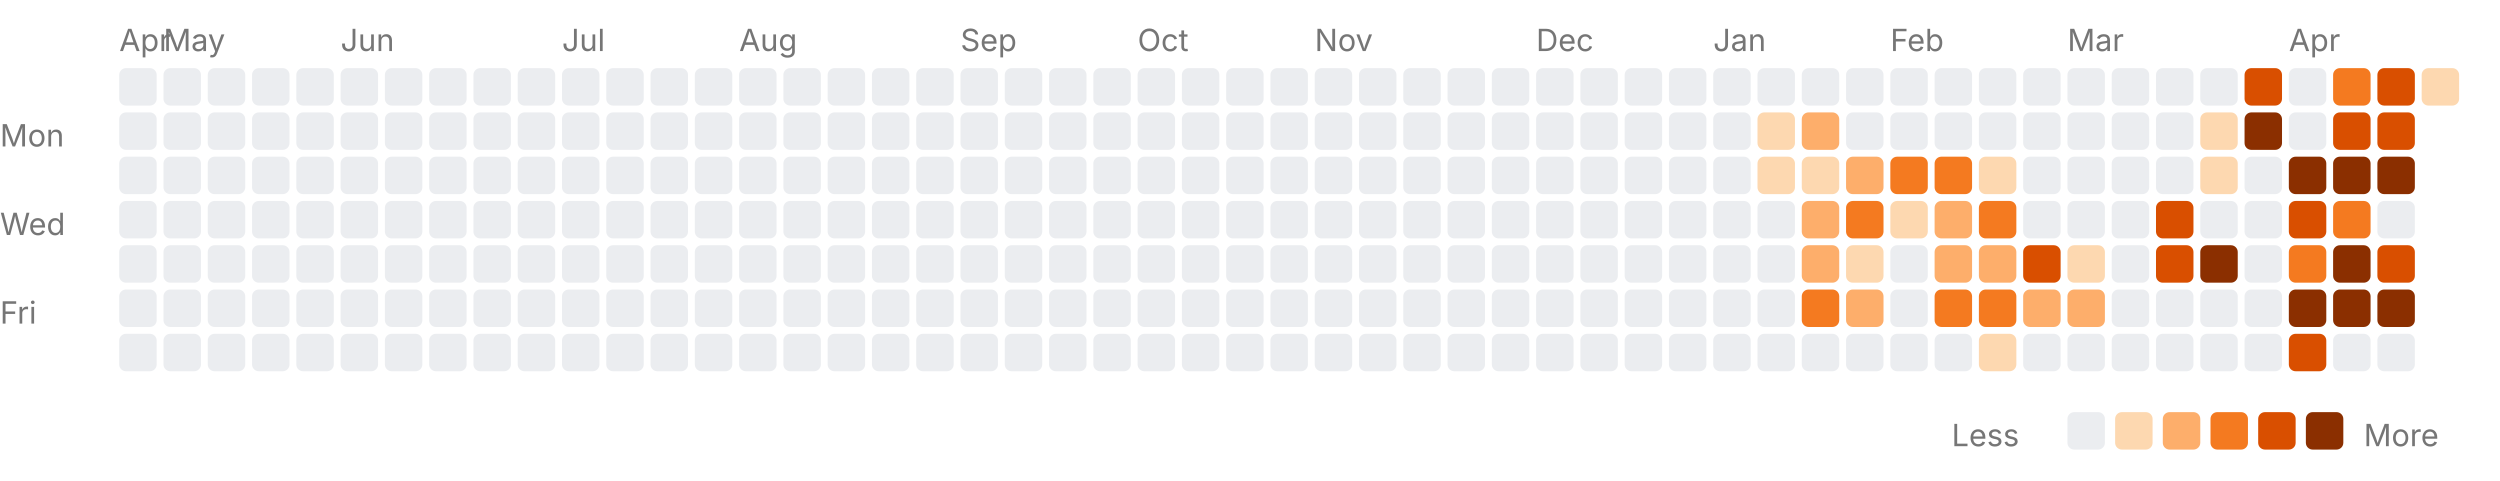
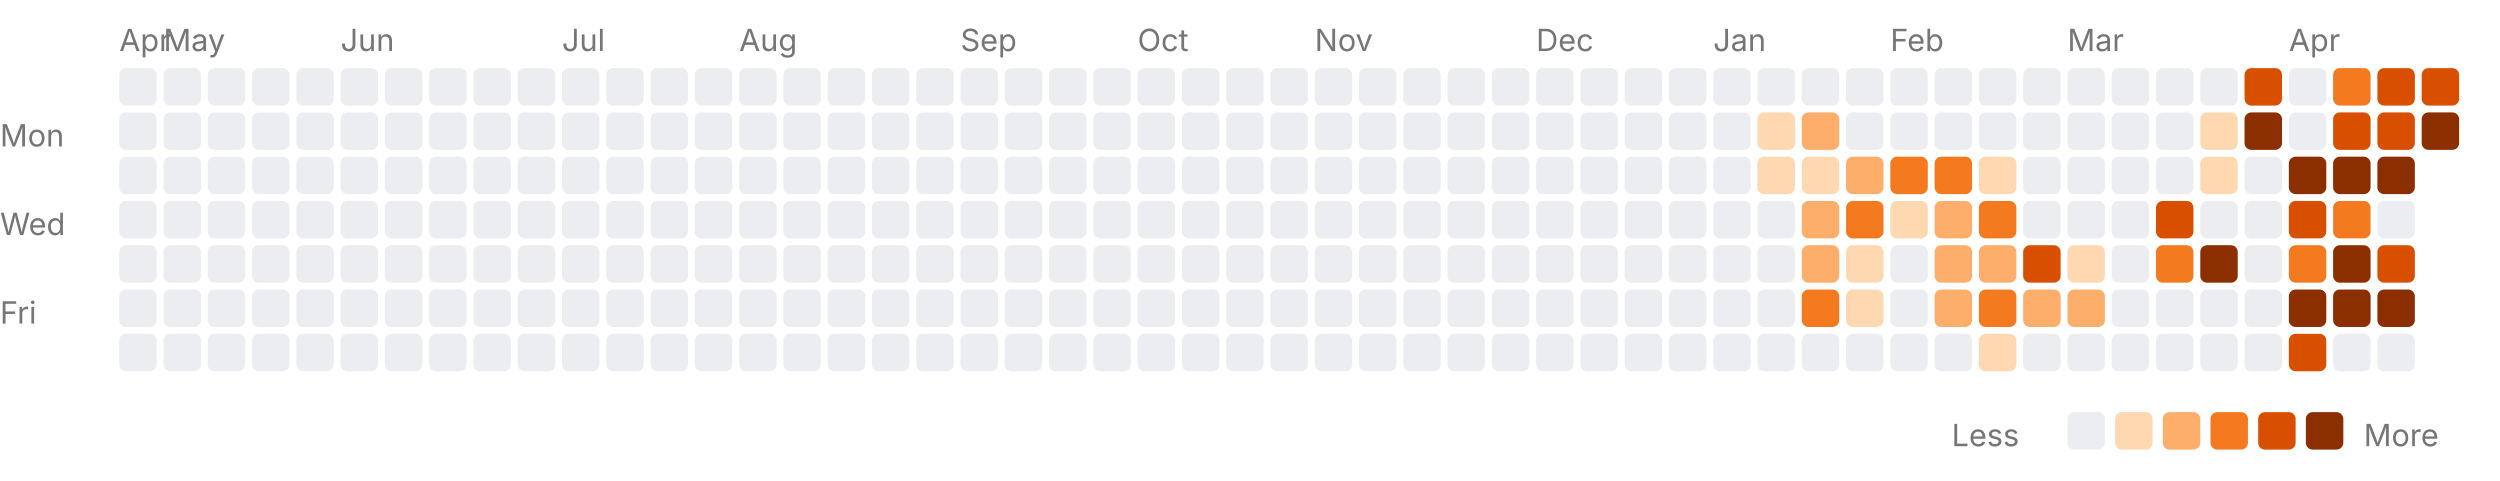
<svg xmlns="http://www.w3.org/2000/svg" width="734" height="141">
  <style>
  text { font-size: 9px; fill: #767676; font-family: -apple-system, BlinkMacSystemFont, sans-serif; }
</style>
  <text x="0" y="43">Mon</text>
  <text x="0" y="69">Wed</text>
  <text x="0" y="95">Fri</text>
  <text x="35" y="15">Apr</text>
  <rect x="35" y="20" width="11" height="11" rx="2" fill="#ebedf0" />
  <rect x="35" y="33" width="11" height="11" rx="2" fill="#ebedf0" />
  <rect x="35" y="46" width="11" height="11" rx="2" fill="#ebedf0" />
  <rect x="35" y="59" width="11" height="11" rx="2" fill="#ebedf0" />
  <rect x="35" y="72" width="11" height="11" rx="2" fill="#ebedf0" />
  <rect x="35" y="85" width="11" height="11" rx="2" fill="#ebedf0" />
  <rect x="35" y="98" width="11" height="11" rx="2" fill="#ebedf0" />
  <text x="48" y="15">May</text>
  <rect x="48" y="20" width="11" height="11" rx="2" fill="#ebedf0" />
  <rect x="48" y="33" width="11" height="11" rx="2" fill="#ebedf0" />
  <rect x="48" y="46" width="11" height="11" rx="2" fill="#ebedf0" />
  <rect x="48" y="59" width="11" height="11" rx="2" fill="#ebedf0" />
  <rect x="48" y="72" width="11" height="11" rx="2" fill="#ebedf0" />
  <rect x="48" y="85" width="11" height="11" rx="2" fill="#ebedf0" />
  <rect x="48" y="98" width="11" height="11" rx="2" fill="#ebedf0" />
  <rect x="61" y="20" width="11" height="11" rx="2" fill="#ebedf0" />
  <rect x="61" y="33" width="11" height="11" rx="2" fill="#ebedf0" />
  <rect x="61" y="46" width="11" height="11" rx="2" fill="#ebedf0" />
  <rect x="61" y="59" width="11" height="11" rx="2" fill="#ebedf0" />
  <rect x="61" y="72" width="11" height="11" rx="2" fill="#ebedf0" />
  <rect x="61" y="85" width="11" height="11" rx="2" fill="#ebedf0" />
  <rect x="61" y="98" width="11" height="11" rx="2" fill="#ebedf0" />
  <rect x="74" y="20" width="11" height="11" rx="2" fill="#ebedf0" />
  <rect x="74" y="33" width="11" height="11" rx="2" fill="#ebedf0" />
  <rect x="74" y="46" width="11" height="11" rx="2" fill="#ebedf0" />
  <rect x="74" y="59" width="11" height="11" rx="2" fill="#ebedf0" />
  <rect x="74" y="72" width="11" height="11" rx="2" fill="#ebedf0" />
  <rect x="74" y="85" width="11" height="11" rx="2" fill="#ebedf0" />
  <rect x="74" y="98" width="11" height="11" rx="2" fill="#ebedf0" />
  <rect x="87" y="20" width="11" height="11" rx="2" fill="#ebedf0" />
  <rect x="87" y="33" width="11" height="11" rx="2" fill="#ebedf0" />
  <rect x="87" y="46" width="11" height="11" rx="2" fill="#ebedf0" />
  <rect x="87" y="59" width="11" height="11" rx="2" fill="#ebedf0" />
  <rect x="87" y="72" width="11" height="11" rx="2" fill="#ebedf0" />
  <rect x="87" y="85" width="11" height="11" rx="2" fill="#ebedf0" />
  <rect x="87" y="98" width="11" height="11" rx="2" fill="#ebedf0" />
  <text x="100" y="15">Jun</text>
  <rect x="100" y="20" width="11" height="11" rx="2" fill="#ebedf0" />
  <rect x="100" y="33" width="11" height="11" rx="2" fill="#ebedf0" />
  <rect x="100" y="46" width="11" height="11" rx="2" fill="#ebedf0" />
  <rect x="100" y="59" width="11" height="11" rx="2" fill="#ebedf0" />
  <rect x="100" y="72" width="11" height="11" rx="2" fill="#ebedf0" />
  <rect x="100" y="85" width="11" height="11" rx="2" fill="#ebedf0" />
  <rect x="100" y="98" width="11" height="11" rx="2" fill="#ebedf0" />
  <rect x="113" y="20" width="11" height="11" rx="2" fill="#ebedf0" />
  <rect x="113" y="33" width="11" height="11" rx="2" fill="#ebedf0" />
  <rect x="113" y="46" width="11" height="11" rx="2" fill="#ebedf0" />
  <rect x="113" y="59" width="11" height="11" rx="2" fill="#ebedf0" />
  <rect x="113" y="72" width="11" height="11" rx="2" fill="#ebedf0" />
  <rect x="113" y="85" width="11" height="11" rx="2" fill="#ebedf0" />
  <rect x="113" y="98" width="11" height="11" rx="2" fill="#ebedf0" />
  <rect x="126" y="20" width="11" height="11" rx="2" fill="#ebedf0" />
  <rect x="126" y="33" width="11" height="11" rx="2" fill="#ebedf0" />
  <rect x="126" y="46" width="11" height="11" rx="2" fill="#ebedf0" />
  <rect x="126" y="59" width="11" height="11" rx="2" fill="#ebedf0" />
  <rect x="126" y="72" width="11" height="11" rx="2" fill="#ebedf0" />
  <rect x="126" y="85" width="11" height="11" rx="2" fill="#ebedf0" />
  <rect x="126" y="98" width="11" height="11" rx="2" fill="#ebedf0" />
  <rect x="139" y="20" width="11" height="11" rx="2" fill="#ebedf0" />
  <rect x="139" y="33" width="11" height="11" rx="2" fill="#ebedf0" />
  <rect x="139" y="46" width="11" height="11" rx="2" fill="#ebedf0" />
  <rect x="139" y="59" width="11" height="11" rx="2" fill="#ebedf0" />
  <rect x="139" y="72" width="11" height="11" rx="2" fill="#ebedf0" />
  <rect x="139" y="85" width="11" height="11" rx="2" fill="#ebedf0" />
  <rect x="139" y="98" width="11" height="11" rx="2" fill="#ebedf0" />
  <rect x="152" y="20" width="11" height="11" rx="2" fill="#ebedf0" />
  <rect x="152" y="33" width="11" height="11" rx="2" fill="#ebedf0" />
  <rect x="152" y="46" width="11" height="11" rx="2" fill="#ebedf0" />
  <rect x="152" y="59" width="11" height="11" rx="2" fill="#ebedf0" />
  <rect x="152" y="72" width="11" height="11" rx="2" fill="#ebedf0" />
  <rect x="152" y="85" width="11" height="11" rx="2" fill="#ebedf0" />
  <rect x="152" y="98" width="11" height="11" rx="2" fill="#ebedf0" />
  <text x="165" y="15">Jul</text>
  <rect x="165" y="20" width="11" height="11" rx="2" fill="#ebedf0" />
  <rect x="165" y="33" width="11" height="11" rx="2" fill="#ebedf0" />
  <rect x="165" y="46" width="11" height="11" rx="2" fill="#ebedf0" />
  <rect x="165" y="59" width="11" height="11" rx="2" fill="#ebedf0" />
  <rect x="165" y="72" width="11" height="11" rx="2" fill="#ebedf0" />
  <rect x="165" y="85" width="11" height="11" rx="2" fill="#ebedf0" />
  <rect x="165" y="98" width="11" height="11" rx="2" fill="#ebedf0" />
  <rect x="178" y="20" width="11" height="11" rx="2" fill="#ebedf0" />
  <rect x="178" y="33" width="11" height="11" rx="2" fill="#ebedf0" />
  <rect x="178" y="46" width="11" height="11" rx="2" fill="#ebedf0" />
  <rect x="178" y="59" width="11" height="11" rx="2" fill="#ebedf0" />
  <rect x="178" y="72" width="11" height="11" rx="2" fill="#ebedf0" />
  <rect x="178" y="85" width="11" height="11" rx="2" fill="#ebedf0" />
  <rect x="178" y="98" width="11" height="11" rx="2" fill="#ebedf0" />
  <rect x="191" y="20" width="11" height="11" rx="2" fill="#ebedf0" />
  <rect x="191" y="33" width="11" height="11" rx="2" fill="#ebedf0" />
  <rect x="191" y="46" width="11" height="11" rx="2" fill="#ebedf0" />
  <rect x="191" y="59" width="11" height="11" rx="2" fill="#ebedf0" />
  <rect x="191" y="72" width="11" height="11" rx="2" fill="#ebedf0" />
  <rect x="191" y="85" width="11" height="11" rx="2" fill="#ebedf0" />
  <rect x="191" y="98" width="11" height="11" rx="2" fill="#ebedf0" />
  <rect x="204" y="20" width="11" height="11" rx="2" fill="#ebedf0" />
  <rect x="204" y="33" width="11" height="11" rx="2" fill="#ebedf0" />
  <rect x="204" y="46" width="11" height="11" rx="2" fill="#ebedf0" />
  <rect x="204" y="59" width="11" height="11" rx="2" fill="#ebedf0" />
  <rect x="204" y="72" width="11" height="11" rx="2" fill="#ebedf0" />
  <rect x="204" y="85" width="11" height="11" rx="2" fill="#ebedf0" />
  <rect x="204" y="98" width="11" height="11" rx="2" fill="#ebedf0" />
  <text x="217" y="15">Aug</text>
  <rect x="217" y="20" width="11" height="11" rx="2" fill="#ebedf0" />
  <rect x="217" y="33" width="11" height="11" rx="2" fill="#ebedf0" />
  <rect x="217" y="46" width="11" height="11" rx="2" fill="#ebedf0" />
  <rect x="217" y="59" width="11" height="11" rx="2" fill="#ebedf0" />
  <rect x="217" y="72" width="11" height="11" rx="2" fill="#ebedf0" />
  <rect x="217" y="85" width="11" height="11" rx="2" fill="#ebedf0" />
  <rect x="217" y="98" width="11" height="11" rx="2" fill="#ebedf0" />
  <rect x="230" y="20" width="11" height="11" rx="2" fill="#ebedf0" />
  <rect x="230" y="33" width="11" height="11" rx="2" fill="#ebedf0" />
  <rect x="230" y="46" width="11" height="11" rx="2" fill="#ebedf0" />
  <rect x="230" y="59" width="11" height="11" rx="2" fill="#ebedf0" />
  <rect x="230" y="72" width="11" height="11" rx="2" fill="#ebedf0" />
  <rect x="230" y="85" width="11" height="11" rx="2" fill="#ebedf0" />
  <rect x="230" y="98" width="11" height="11" rx="2" fill="#ebedf0" />
  <rect x="243" y="20" width="11" height="11" rx="2" fill="#ebedf0" />
  <rect x="243" y="33" width="11" height="11" rx="2" fill="#ebedf0" />
  <rect x="243" y="46" width="11" height="11" rx="2" fill="#ebedf0" />
  <rect x="243" y="59" width="11" height="11" rx="2" fill="#ebedf0" />
  <rect x="243" y="72" width="11" height="11" rx="2" fill="#ebedf0" />
  <rect x="243" y="85" width="11" height="11" rx="2" fill="#ebedf0" />
  <rect x="243" y="98" width="11" height="11" rx="2" fill="#ebedf0" />
  <rect x="256" y="20" width="11" height="11" rx="2" fill="#ebedf0" />
  <rect x="256" y="33" width="11" height="11" rx="2" fill="#ebedf0" />
  <rect x="256" y="46" width="11" height="11" rx="2" fill="#ebedf0" />
  <rect x="256" y="59" width="11" height="11" rx="2" fill="#ebedf0" />
  <rect x="256" y="72" width="11" height="11" rx="2" fill="#ebedf0" />
  <rect x="256" y="85" width="11" height="11" rx="2" fill="#ebedf0" />
  <rect x="256" y="98" width="11" height="11" rx="2" fill="#ebedf0" />
  <rect x="269" y="20" width="11" height="11" rx="2" fill="#ebedf0" />
  <rect x="269" y="33" width="11" height="11" rx="2" fill="#ebedf0" />
  <rect x="269" y="46" width="11" height="11" rx="2" fill="#ebedf0" />
  <rect x="269" y="59" width="11" height="11" rx="2" fill="#ebedf0" />
  <rect x="269" y="72" width="11" height="11" rx="2" fill="#ebedf0" />
  <rect x="269" y="85" width="11" height="11" rx="2" fill="#ebedf0" />
  <rect x="269" y="98" width="11" height="11" rx="2" fill="#ebedf0" />
  <text x="282" y="15">Sep</text>
  <rect x="282" y="20" width="11" height="11" rx="2" fill="#ebedf0" />
  <rect x="282" y="33" width="11" height="11" rx="2" fill="#ebedf0" />
  <rect x="282" y="46" width="11" height="11" rx="2" fill="#ebedf0" />
  <rect x="282" y="59" width="11" height="11" rx="2" fill="#ebedf0" />
  <rect x="282" y="72" width="11" height="11" rx="2" fill="#ebedf0" />
  <rect x="282" y="85" width="11" height="11" rx="2" fill="#ebedf0" />
  <rect x="282" y="98" width="11" height="11" rx="2" fill="#ebedf0" />
  <rect x="295" y="20" width="11" height="11" rx="2" fill="#ebedf0" />
  <rect x="295" y="33" width="11" height="11" rx="2" fill="#ebedf0" />
  <rect x="295" y="46" width="11" height="11" rx="2" fill="#ebedf0" />
  <rect x="295" y="59" width="11" height="11" rx="2" fill="#ebedf0" />
  <rect x="295" y="72" width="11" height="11" rx="2" fill="#ebedf0" />
  <rect x="295" y="85" width="11" height="11" rx="2" fill="#ebedf0" />
  <rect x="295" y="98" width="11" height="11" rx="2" fill="#ebedf0" />
  <rect x="308" y="20" width="11" height="11" rx="2" fill="#ebedf0" />
  <rect x="308" y="33" width="11" height="11" rx="2" fill="#ebedf0" />
  <rect x="308" y="46" width="11" height="11" rx="2" fill="#ebedf0" />
  <rect x="308" y="59" width="11" height="11" rx="2" fill="#ebedf0" />
  <rect x="308" y="72" width="11" height="11" rx="2" fill="#ebedf0" />
  <rect x="308" y="85" width="11" height="11" rx="2" fill="#ebedf0" />
  <rect x="308" y="98" width="11" height="11" rx="2" fill="#ebedf0" />
  <rect x="321" y="20" width="11" height="11" rx="2" fill="#ebedf0" />
  <rect x="321" y="33" width="11" height="11" rx="2" fill="#ebedf0" />
  <rect x="321" y="46" width="11" height="11" rx="2" fill="#ebedf0" />
  <rect x="321" y="59" width="11" height="11" rx="2" fill="#ebedf0" />
  <rect x="321" y="72" width="11" height="11" rx="2" fill="#ebedf0" />
  <rect x="321" y="85" width="11" height="11" rx="2" fill="#ebedf0" />
  <rect x="321" y="98" width="11" height="11" rx="2" fill="#ebedf0" />
  <text x="334" y="15">Oct</text>
  <rect x="334" y="20" width="11" height="11" rx="2" fill="#ebedf0" />
  <rect x="334" y="33" width="11" height="11" rx="2" fill="#ebedf0" />
  <rect x="334" y="46" width="11" height="11" rx="2" fill="#ebedf0" />
  <rect x="334" y="59" width="11" height="11" rx="2" fill="#ebedf0" />
  <rect x="334" y="72" width="11" height="11" rx="2" fill="#ebedf0" />
  <rect x="334" y="85" width="11" height="11" rx="2" fill="#ebedf0" />
  <rect x="334" y="98" width="11" height="11" rx="2" fill="#ebedf0" />
  <rect x="347" y="20" width="11" height="11" rx="2" fill="#ebedf0" />
  <rect x="347" y="33" width="11" height="11" rx="2" fill="#ebedf0" />
  <rect x="347" y="46" width="11" height="11" rx="2" fill="#ebedf0" />
  <rect x="347" y="59" width="11" height="11" rx="2" fill="#ebedf0" />
  <rect x="347" y="72" width="11" height="11" rx="2" fill="#ebedf0" />
  <rect x="347" y="85" width="11" height="11" rx="2" fill="#ebedf0" />
  <rect x="347" y="98" width="11" height="11" rx="2" fill="#ebedf0" />
  <rect x="360" y="20" width="11" height="11" rx="2" fill="#ebedf0" />
  <rect x="360" y="33" width="11" height="11" rx="2" fill="#ebedf0" />
  <rect x="360" y="46" width="11" height="11" rx="2" fill="#ebedf0" />
  <rect x="360" y="59" width="11" height="11" rx="2" fill="#ebedf0" />
  <rect x="360" y="72" width="11" height="11" rx="2" fill="#ebedf0" />
  <rect x="360" y="85" width="11" height="11" rx="2" fill="#ebedf0" />
  <rect x="360" y="98" width="11" height="11" rx="2" fill="#ebedf0" />
  <rect x="373" y="20" width="11" height="11" rx="2" fill="#ebedf0" />
  <rect x="373" y="33" width="11" height="11" rx="2" fill="#ebedf0" />
  <rect x="373" y="46" width="11" height="11" rx="2" fill="#ebedf0" />
  <rect x="373" y="59" width="11" height="11" rx="2" fill="#ebedf0" />
  <rect x="373" y="72" width="11" height="11" rx="2" fill="#ebedf0" />
  <rect x="373" y="85" width="11" height="11" rx="2" fill="#ebedf0" />
  <rect x="373" y="98" width="11" height="11" rx="2" fill="#ebedf0" />
  <text x="386" y="15">Nov</text>
  <rect x="386" y="20" width="11" height="11" rx="2" fill="#ebedf0" />
  <rect x="386" y="33" width="11" height="11" rx="2" fill="#ebedf0" />
  <rect x="386" y="46" width="11" height="11" rx="2" fill="#ebedf0" />
  <rect x="386" y="59" width="11" height="11" rx="2" fill="#ebedf0" />
  <rect x="386" y="72" width="11" height="11" rx="2" fill="#ebedf0" />
  <rect x="386" y="85" width="11" height="11" rx="2" fill="#ebedf0" />
  <rect x="386" y="98" width="11" height="11" rx="2" fill="#ebedf0" />
  <rect x="399" y="20" width="11" height="11" rx="2" fill="#ebedf0" />
  <rect x="399" y="33" width="11" height="11" rx="2" fill="#ebedf0" />
  <rect x="399" y="46" width="11" height="11" rx="2" fill="#ebedf0" />
  <rect x="399" y="59" width="11" height="11" rx="2" fill="#ebedf0" />
  <rect x="399" y="72" width="11" height="11" rx="2" fill="#ebedf0" />
  <rect x="399" y="85" width="11" height="11" rx="2" fill="#ebedf0" />
  <rect x="399" y="98" width="11" height="11" rx="2" fill="#ebedf0" />
  <rect x="412" y="20" width="11" height="11" rx="2" fill="#ebedf0" />
  <rect x="412" y="33" width="11" height="11" rx="2" fill="#ebedf0" />
  <rect x="412" y="46" width="11" height="11" rx="2" fill="#ebedf0" />
  <rect x="412" y="59" width="11" height="11" rx="2" fill="#ebedf0" />
  <rect x="412" y="72" width="11" height="11" rx="2" fill="#ebedf0" />
  <rect x="412" y="85" width="11" height="11" rx="2" fill="#ebedf0" />
  <rect x="412" y="98" width="11" height="11" rx="2" fill="#ebedf0" />
  <rect x="425" y="20" width="11" height="11" rx="2" fill="#ebedf0" />
  <rect x="425" y="33" width="11" height="11" rx="2" fill="#ebedf0" />
  <rect x="425" y="46" width="11" height="11" rx="2" fill="#ebedf0" />
  <rect x="425" y="59" width="11" height="11" rx="2" fill="#ebedf0" />
  <rect x="425" y="72" width="11" height="11" rx="2" fill="#ebedf0" />
  <rect x="425" y="85" width="11" height="11" rx="2" fill="#ebedf0" />
  <rect x="425" y="98" width="11" height="11" rx="2" fill="#ebedf0" />
  <rect x="438" y="20" width="11" height="11" rx="2" fill="#ebedf0" />
  <rect x="438" y="33" width="11" height="11" rx="2" fill="#ebedf0" />
  <rect x="438" y="46" width="11" height="11" rx="2" fill="#ebedf0" />
  <rect x="438" y="59" width="11" height="11" rx="2" fill="#ebedf0" />
  <rect x="438" y="72" width="11" height="11" rx="2" fill="#ebedf0" />
  <rect x="438" y="85" width="11" height="11" rx="2" fill="#ebedf0" />
  <rect x="438" y="98" width="11" height="11" rx="2" fill="#ebedf0" />
  <text x="451" y="15">Dec</text>
  <rect x="451" y="20" width="11" height="11" rx="2" fill="#ebedf0" />
  <rect x="451" y="33" width="11" height="11" rx="2" fill="#ebedf0" />
  <rect x="451" y="46" width="11" height="11" rx="2" fill="#ebedf0" />
  <rect x="451" y="59" width="11" height="11" rx="2" fill="#ebedf0" />
  <rect x="451" y="72" width="11" height="11" rx="2" fill="#ebedf0" />
  <rect x="451" y="85" width="11" height="11" rx="2" fill="#ebedf0" />
  <rect x="451" y="98" width="11" height="11" rx="2" fill="#ebedf0" />
  <rect x="464" y="20" width="11" height="11" rx="2" fill="#ebedf0" />
  <rect x="464" y="33" width="11" height="11" rx="2" fill="#ebedf0" />
  <rect x="464" y="46" width="11" height="11" rx="2" fill="#ebedf0" />
  <rect x="464" y="59" width="11" height="11" rx="2" fill="#ebedf0" />
  <rect x="464" y="72" width="11" height="11" rx="2" fill="#ebedf0" />
  <rect x="464" y="85" width="11" height="11" rx="2" fill="#ebedf0" />
  <rect x="464" y="98" width="11" height="11" rx="2" fill="#ebedf0" />
  <rect x="477" y="20" width="11" height="11" rx="2" fill="#ebedf0" />
  <rect x="477" y="33" width="11" height="11" rx="2" fill="#ebedf0" />
  <rect x="477" y="46" width="11" height="11" rx="2" fill="#ebedf0" />
  <rect x="477" y="59" width="11" height="11" rx="2" fill="#ebedf0" />
  <rect x="477" y="72" width="11" height="11" rx="2" fill="#ebedf0" />
  <rect x="477" y="85" width="11" height="11" rx="2" fill="#ebedf0" />
  <rect x="477" y="98" width="11" height="11" rx="2" fill="#ebedf0" />
  <rect x="490" y="20" width="11" height="11" rx="2" fill="#ebedf0" />
  <rect x="490" y="33" width="11" height="11" rx="2" fill="#ebedf0" />
  <rect x="490" y="46" width="11" height="11" rx="2" fill="#ebedf0" />
  <rect x="490" y="59" width="11" height="11" rx="2" fill="#ebedf0" />
  <rect x="490" y="72" width="11" height="11" rx="2" fill="#ebedf0" />
  <rect x="490" y="85" width="11" height="11" rx="2" fill="#ebedf0" />
  <rect x="490" y="98" width="11" height="11" rx="2" fill="#ebedf0" />
  <text x="503" y="15">Jan</text>
  <rect x="503" y="20" width="11" height="11" rx="2" fill="#ebedf0" />
  <rect x="503" y="33" width="11" height="11" rx="2" fill="#ebedf0" />
  <rect x="503" y="46" width="11" height="11" rx="2" fill="#ebedf0" />
  <rect x="503" y="59" width="11" height="11" rx="2" fill="#ebedf0" />
  <rect x="503" y="72" width="11" height="11" rx="2" fill="#ebedf0" />
  <rect x="503" y="85" width="11" height="11" rx="2" fill="#ebedf0" />
  <rect x="503" y="98" width="11" height="11" rx="2" fill="#ebedf0" />
  <rect x="516" y="20" width="11" height="11" rx="2" fill="#ebedf0" />
  <rect x="516" y="33" width="11" height="11" rx="2" fill="#fdd8b0" />
  <rect x="516" y="46" width="11" height="11" rx="2" fill="#fdd8b0" />
  <rect x="516" y="59" width="11" height="11" rx="2" fill="#ebedf0" />
  <rect x="516" y="72" width="11" height="11" rx="2" fill="#ebedf0" />
  <rect x="516" y="85" width="11" height="11" rx="2" fill="#ebedf0" />
  <rect x="516" y="98" width="11" height="11" rx="2" fill="#ebedf0" />
  <rect x="529" y="20" width="11" height="11" rx="2" fill="#ebedf0" />
  <rect x="529" y="33" width="11" height="11" rx="2" fill="#fdae6b" />
  <rect x="529" y="46" width="11" height="11" rx="2" fill="#fdd8b0" />
  <rect x="529" y="59" width="11" height="11" rx="2" fill="#fdae6b" />
  <rect x="529" y="72" width="11" height="11" rx="2" fill="#fdae6b" />
  <rect x="529" y="85" width="11" height="11" rx="2" fill="#f47a20" />
  <rect x="529" y="98" width="11" height="11" rx="2" fill="#ebedf0" />
  <rect x="542" y="20" width="11" height="11" rx="2" fill="#ebedf0" />
  <rect x="542" y="33" width="11" height="11" rx="2" fill="#ebedf0" />
  <rect x="542" y="46" width="11" height="11" rx="2" fill="#fdae6b" />
  <rect x="542" y="59" width="11" height="11" rx="2" fill="#f47a20" />
  <rect x="542" y="72" width="11" height="11" rx="2" fill="#fdd8b0" />
-   <rect x="542" y="85" width="11" height="11" rx="2" fill="#fdae6b" />
+   <rect x="542" y="85" width="11" height="11" rx="2" fill="#fdd8b0" />
  <rect x="542" y="98" width="11" height="11" rx="2" fill="#ebedf0" />
  <text x="555" y="15">Feb</text>
  <rect x="555" y="20" width="11" height="11" rx="2" fill="#ebedf0" />
  <rect x="555" y="33" width="11" height="11" rx="2" fill="#ebedf0" />
  <rect x="555" y="46" width="11" height="11" rx="2" fill="#f47a20" />
  <rect x="555" y="59" width="11" height="11" rx="2" fill="#fdd8b0" />
  <rect x="555" y="72" width="11" height="11" rx="2" fill="#ebedf0" />
  <rect x="555" y="85" width="11" height="11" rx="2" fill="#ebedf0" />
  <rect x="555" y="98" width="11" height="11" rx="2" fill="#ebedf0" />
  <rect x="568" y="20" width="11" height="11" rx="2" fill="#ebedf0" />
  <rect x="568" y="33" width="11" height="11" rx="2" fill="#ebedf0" />
  <rect x="568" y="46" width="11" height="11" rx="2" fill="#f47a20" />
  <rect x="568" y="59" width="11" height="11" rx="2" fill="#fdae6b" />
  <rect x="568" y="72" width="11" height="11" rx="2" fill="#fdae6b" />
-   <rect x="568" y="85" width="11" height="11" rx="2" fill="#f47a20" />
+   <rect x="568" y="85" width="11" height="11" rx="2" fill="#fdae6b" />
  <rect x="568" y="98" width="11" height="11" rx="2" fill="#ebedf0" />
  <rect x="581" y="20" width="11" height="11" rx="2" fill="#ebedf0" />
  <rect x="581" y="33" width="11" height="11" rx="2" fill="#ebedf0" />
  <rect x="581" y="46" width="11" height="11" rx="2" fill="#fdd8b0" />
  <rect x="581" y="59" width="11" height="11" rx="2" fill="#f47a20" />
  <rect x="581" y="72" width="11" height="11" rx="2" fill="#fdae6b" />
  <rect x="581" y="85" width="11" height="11" rx="2" fill="#f47a20" />
  <rect x="581" y="98" width="11" height="11" rx="2" fill="#fdd8b0" />
  <rect x="594" y="20" width="11" height="11" rx="2" fill="#ebedf0" />
  <rect x="594" y="33" width="11" height="11" rx="2" fill="#ebedf0" />
  <rect x="594" y="46" width="11" height="11" rx="2" fill="#ebedf0" />
  <rect x="594" y="59" width="11" height="11" rx="2" fill="#ebedf0" />
  <rect x="594" y="72" width="11" height="11" rx="2" fill="#d94f00" />
  <rect x="594" y="85" width="11" height="11" rx="2" fill="#fdae6b" />
  <rect x="594" y="98" width="11" height="11" rx="2" fill="#ebedf0" />
  <text x="607" y="15">Mar</text>
  <rect x="607" y="20" width="11" height="11" rx="2" fill="#ebedf0" />
  <rect x="607" y="33" width="11" height="11" rx="2" fill="#ebedf0" />
  <rect x="607" y="46" width="11" height="11" rx="2" fill="#ebedf0" />
  <rect x="607" y="59" width="11" height="11" rx="2" fill="#ebedf0" />
  <rect x="607" y="72" width="11" height="11" rx="2" fill="#fdd8b0" />
  <rect x="607" y="85" width="11" height="11" rx="2" fill="#fdae6b" />
  <rect x="607" y="98" width="11" height="11" rx="2" fill="#ebedf0" />
  <rect x="620" y="20" width="11" height="11" rx="2" fill="#ebedf0" />
  <rect x="620" y="33" width="11" height="11" rx="2" fill="#ebedf0" />
  <rect x="620" y="46" width="11" height="11" rx="2" fill="#ebedf0" />
  <rect x="620" y="59" width="11" height="11" rx="2" fill="#ebedf0" />
  <rect x="620" y="72" width="11" height="11" rx="2" fill="#ebedf0" />
  <rect x="620" y="85" width="11" height="11" rx="2" fill="#ebedf0" />
  <rect x="620" y="98" width="11" height="11" rx="2" fill="#ebedf0" />
  <rect x="633" y="20" width="11" height="11" rx="2" fill="#ebedf0" />
  <rect x="633" y="33" width="11" height="11" rx="2" fill="#ebedf0" />
  <rect x="633" y="46" width="11" height="11" rx="2" fill="#ebedf0" />
  <rect x="633" y="59" width="11" height="11" rx="2" fill="#d94f00" />
-   <rect x="633" y="72" width="11" height="11" rx="2" fill="#d94f00" />
+   <rect x="633" y="72" width="11" height="11" rx="2" fill="#f47a20" />
  <rect x="633" y="85" width="11" height="11" rx="2" fill="#ebedf0" />
  <rect x="633" y="98" width="11" height="11" rx="2" fill="#ebedf0" />
  <rect x="646" y="20" width="11" height="11" rx="2" fill="#ebedf0" />
  <rect x="646" y="33" width="11" height="11" rx="2" fill="#fdd8b0" />
  <rect x="646" y="46" width="11" height="11" rx="2" fill="#fdd8b0" />
  <rect x="646" y="59" width="11" height="11" rx="2" fill="#ebedf0" />
  <rect x="646" y="72" width="11" height="11" rx="2" fill="#8b2f00" />
  <rect x="646" y="85" width="11" height="11" rx="2" fill="#ebedf0" />
  <rect x="646" y="98" width="11" height="11" rx="2" fill="#ebedf0" />
  <rect x="659" y="20" width="11" height="11" rx="2" fill="#d94f00" />
  <rect x="659" y="33" width="11" height="11" rx="2" fill="#8b2f00" />
  <rect x="659" y="46" width="11" height="11" rx="2" fill="#ebedf0" />
  <rect x="659" y="59" width="11" height="11" rx="2" fill="#ebedf0" />
  <rect x="659" y="72" width="11" height="11" rx="2" fill="#ebedf0" />
  <rect x="659" y="85" width="11" height="11" rx="2" fill="#ebedf0" />
  <rect x="659" y="98" width="11" height="11" rx="2" fill="#ebedf0" />
  <text x="672" y="15">Apr</text>
  <rect x="672" y="20" width="11" height="11" rx="2" fill="#ebedf0" />
  <rect x="672" y="33" width="11" height="11" rx="2" fill="#ebedf0" />
  <rect x="672" y="46" width="11" height="11" rx="2" fill="#8b2f00" />
  <rect x="672" y="59" width="11" height="11" rx="2" fill="#d94f00" />
  <rect x="672" y="72" width="11" height="11" rx="2" fill="#f47a20" />
  <rect x="672" y="85" width="11" height="11" rx="2" fill="#8b2f00" />
  <rect x="672" y="98" width="11" height="11" rx="2" fill="#d94f00" />
  <rect x="685" y="20" width="11" height="11" rx="2" fill="#f47a20" />
  <rect x="685" y="33" width="11" height="11" rx="2" fill="#d94f00" />
  <rect x="685" y="46" width="11" height="11" rx="2" fill="#8b2f00" />
  <rect x="685" y="59" width="11" height="11" rx="2" fill="#f47a20" />
  <rect x="685" y="72" width="11" height="11" rx="2" fill="#8b2f00" />
  <rect x="685" y="85" width="11" height="11" rx="2" fill="#8b2f00" />
  <rect x="685" y="98" width="11" height="11" rx="2" fill="#ebedf0" />
  <rect x="698" y="20" width="11" height="11" rx="2" fill="#d94f00" />
  <rect x="698" y="33" width="11" height="11" rx="2" fill="#d94f00" />
  <rect x="698" y="46" width="11" height="11" rx="2" fill="#8b2f00" />
  <rect x="698" y="59" width="11" height="11" rx="2" fill="#ebedf0" />
  <rect x="698" y="72" width="11" height="11" rx="2" fill="#d94f00" />
  <rect x="698" y="85" width="11" height="11" rx="2" fill="#8b2f00" />
  <rect x="698" y="98" width="11" height="11" rx="2" fill="#ebedf0" />
-   <rect x="711" y="20" width="11" height="11" rx="2" fill="#fdd8b0" />
+   <rect x="711" y="20" width="11" height="11" rx="2" fill="#d94f00" />
+   <rect x="711" y="33" width="11" height="11" rx="2" fill="#8b2f00" />
  <text x="573" y="131">Less</text>
  <rect x="607" y="121" width="11" height="11" rx="2" fill="#ebedf0" />
  <rect x="621" y="121" width="11" height="11" rx="2" fill="#fdd8b0" />
  <rect x="635" y="121" width="11" height="11" rx="2" fill="#fdae6b" />
  <rect x="649" y="121" width="11" height="11" rx="2" fill="#f47a20" />
  <rect x="663" y="121" width="11" height="11" rx="2" fill="#d94f00" />
  <rect x="677" y="121" width="11" height="11" rx="2" fill="#8b2f00" />
  <text x="694" y="131">More</text>
</svg>
